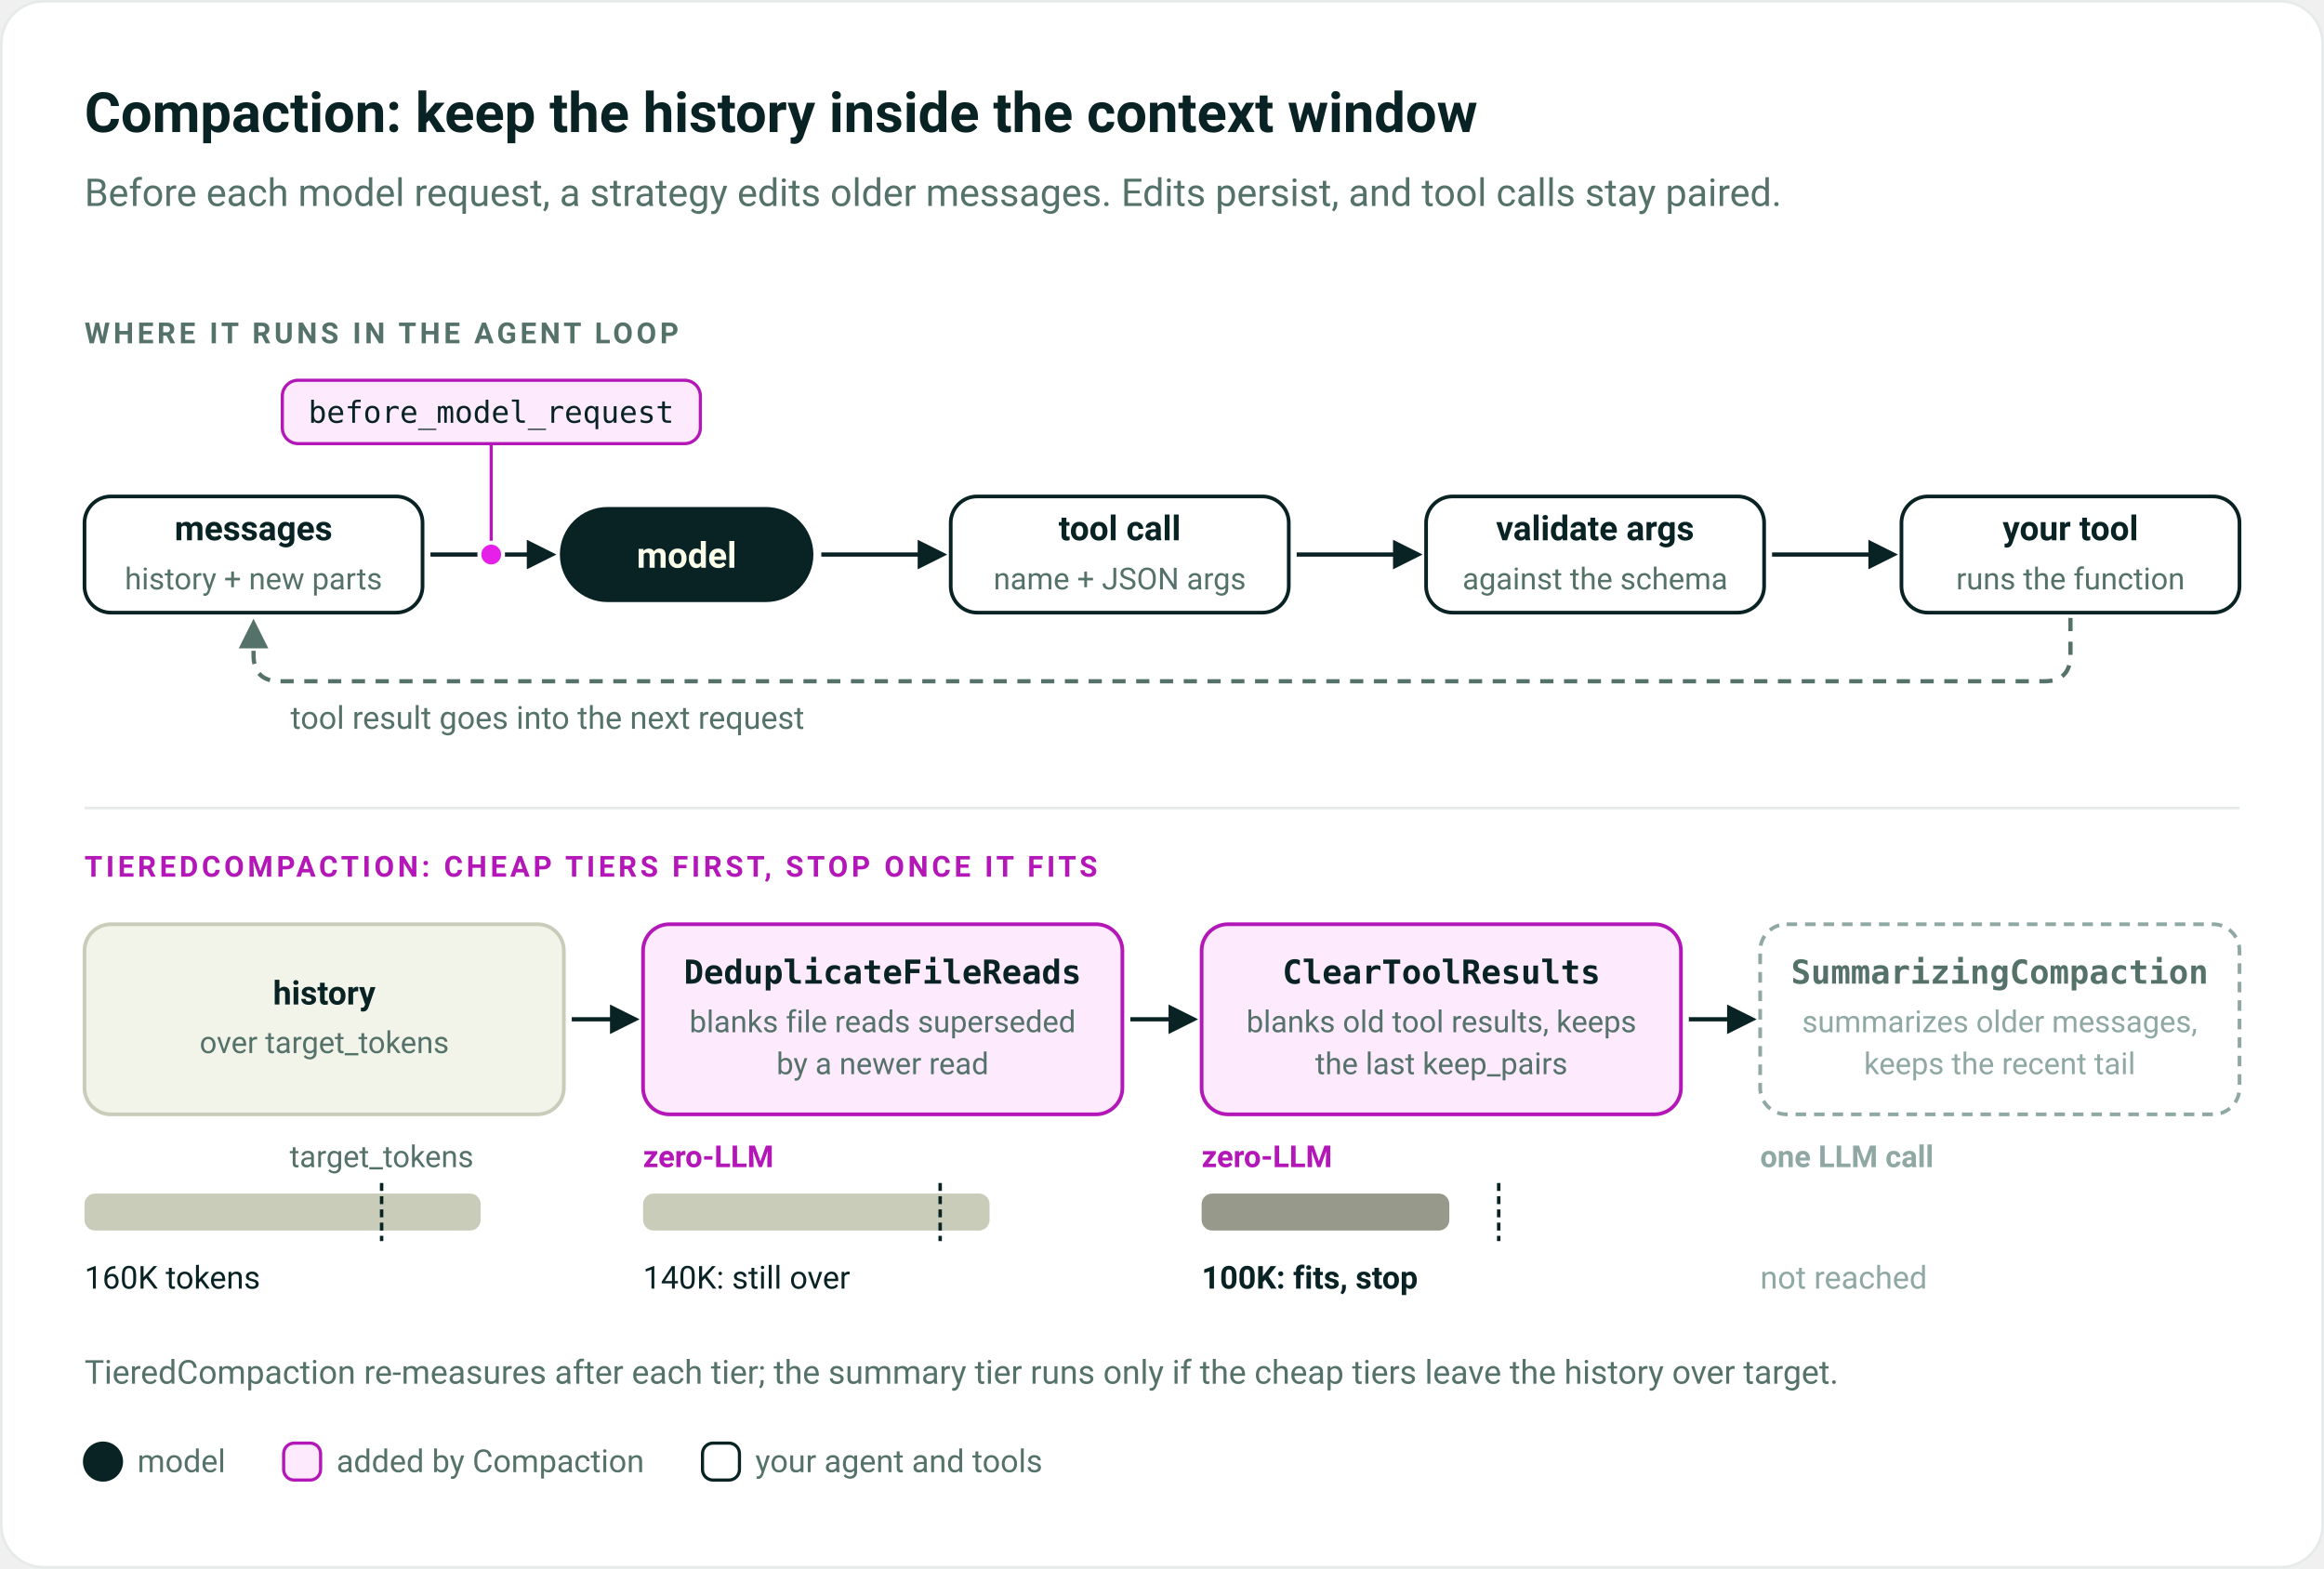
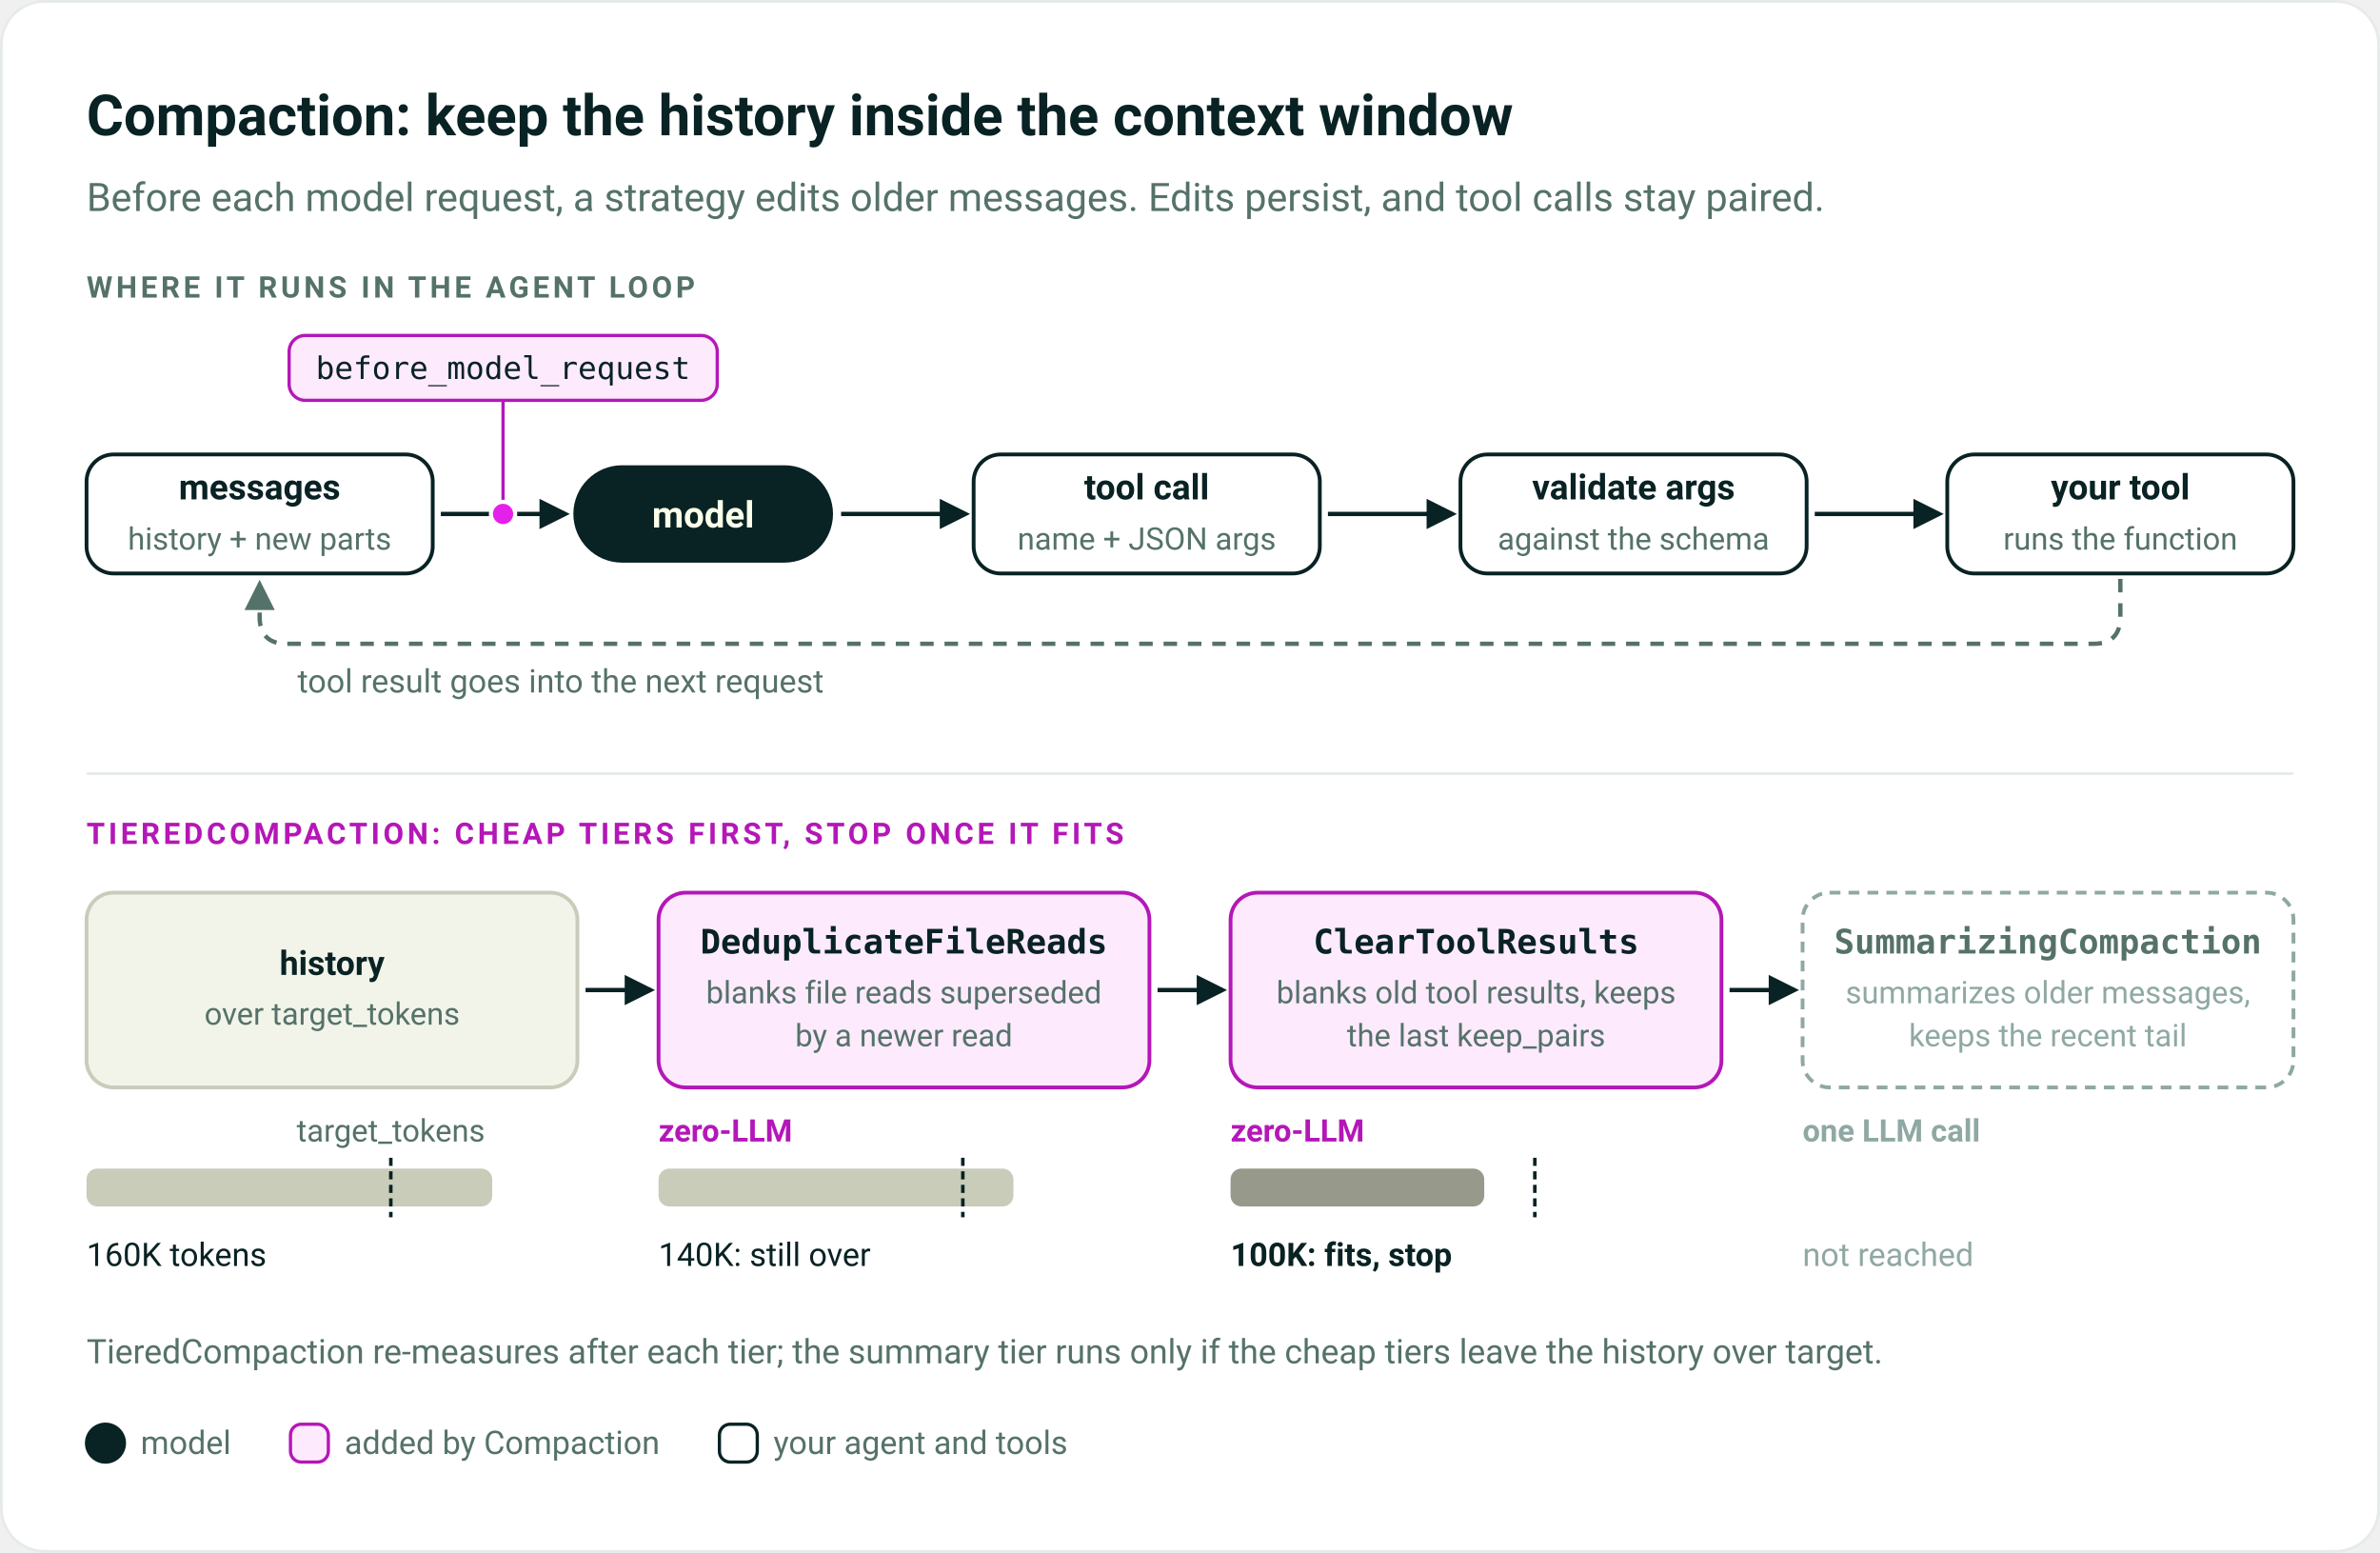
- <svg xmlns="http://www.w3.org/2000/svg" width="880" height="594" viewBox="0 0 880 594" role="img" aria-labelledby="t d">
+ <svg xmlns="http://www.w3.org/2000/svg" width="880" height="574" viewBox="0 0 880 574" role="img" aria-labelledby="t d">
  <defs>
    <marker id="ai" viewBox="0 0 10 10" refX="8.5" refY="5" markerWidth="7" markerHeight="7" orient="auto-start-reverse">
      <path d="M0 0L10 5L0 10z" fill="#092224" />
    </marker>
    <marker id="am" viewBox="0 0 10 10" refX="8.5" refY="5" markerWidth="7" markerHeight="7" orient="auto-start-reverse">
      <path d="M0 0L10 5L0 10z" fill="#55726A" />
    </marker>
    <marker id="al" viewBox="0 0 10 10" refX="8.5" refY="5" markerWidth="7" markerHeight="7" orient="auto-start-reverse">
      <path d="M0 0L10 5L0 10z" fill="#B417B7" />
    </marker>
    <marker id="al2" viewBox="0 0 10 10" refX="8.5" refY="5" markerWidth="7" markerHeight="7" orient="auto-start-reverse">
      <path d="M0 0L10 5L0 10z" fill="#E520E9" />
    </marker>
    <marker id="ap" viewBox="0 0 10 10" refX="8.5" refY="5" markerWidth="7" markerHeight="7" orient="auto-start-reverse">
      <path d="M0 0L10 5L0 10z" fill="#7B57E8" />
    </marker>
    <marker id="aa" viewBox="0 0 10 10" refX="8.5" refY="5" markerWidth="7" markerHeight="7" orient="auto-start-reverse">
      <path d="M0 0L10 5L0 10z" fill="#0E9C86" />
    </marker>
    <marker id="ac" viewBox="0 0 10 10" refX="8.5" refY="5" markerWidth="7" markerHeight="7" orient="auto-start-reverse">
      <path d="M0 0L10 5L0 10z" fill="#E5533D" />
    </marker>
    <marker id="af" viewBox="0 0 10 10" refX="8.5" refY="5" markerWidth="7" markerHeight="7" orient="auto-start-reverse">
      <path d="M0 0L10 5L0 10z" fill="#8FA8A3" />
    </marker>
    <marker id="ao" viewBox="0 0 10 10" refX="8.5" refY="5" markerWidth="7" markerHeight="7" orient="auto-start-reverse">
      <path d="M0 0L10 5L0 10z" fill="#97998B" />
    </marker>
  </defs>
-   <rect x="0.5" y="0.5" width="879" height="593" rx="16" fill="#FFFFFF" stroke="#E6EAEA" />
+   <rect x="0.5" y="0.5" width="879" height="573" rx="16" fill="#FFFFFF" stroke="#E6EAEA" />
  <text x="32" y="50" font-size="21" fill="#092224" text-anchor="start" font-weight="700" font-family="ui-sans-serif, system-ui, -apple-system, 'Segoe UI', Roboto, Helvetica, Arial, sans-serif">Compaction: keep the history inside the context window</text>
  <text x="32" y="78" font-size="14.5" fill="#55726A" text-anchor="start" font-weight="400" font-family="ui-sans-serif, system-ui, -apple-system, 'Segoe UI', Roboto, Helvetica, Arial, sans-serif">Before each model request, a strategy edits older messages. Edits persist, and tool calls stay paired.</text>
-   <text letter-spacing="1.3" x="32" y="130" font-size="11" fill="#55726A" text-anchor="start" font-weight="700" font-family="ui-sans-serif, system-ui, -apple-system, 'Segoe UI', Roboto, Helvetica, Arial, sans-serif">WHERE IT RUNS IN THE AGENT LOOP</text>
-   <rect x="32" y="188" width="128" height="44" rx="10" fill="#FFFFFF" stroke="#092224" stroke-width="1.4" />
-   <text x="96" y="204.6" font-size="13" fill="#092224" text-anchor="middle" font-weight="600" font-family="ui-sans-serif, system-ui, -apple-system, 'Segoe UI', Roboto, Helvetica, Arial, sans-serif">messages</text>
-   <text x="96" y="223.2" font-size="11.5" fill="#55726A" text-anchor="middle" font-weight="400" font-family="ui-sans-serif, system-ui, -apple-system, 'Segoe UI', Roboto, Helvetica, Arial, sans-serif">history + new parts</text>
-   <rect x="212" y="192" width="96" height="36" rx="18" fill="#092224" />
-   <text x="260" y="215" font-size="13.5" fill="#FBFFEA" text-anchor="middle" font-weight="700" font-family="ui-sans-serif, system-ui, -apple-system, 'Segoe UI', Roboto, Helvetica, Arial, sans-serif">model</text>
-   <rect x="360" y="188" width="128" height="44" rx="10" fill="#FFFFFF" stroke="#092224" stroke-width="1.4" />
-   <text x="424" y="204.6" font-size="13" fill="#092224" text-anchor="middle" font-weight="600" font-family="ui-sans-serif, system-ui, -apple-system, 'Segoe UI', Roboto, Helvetica, Arial, sans-serif">tool call</text>
-   <text x="424" y="223.2" font-size="11.5" fill="#55726A" text-anchor="middle" font-weight="400" font-family="ui-sans-serif, system-ui, -apple-system, 'Segoe UI', Roboto, Helvetica, Arial, sans-serif">name + JSON args</text>
-   <rect x="540" y="188" width="128" height="44" rx="10" fill="#FFFFFF" stroke="#092224" stroke-width="1.4" />
-   <text x="604" y="204.6" font-size="13" fill="#092224" text-anchor="middle" font-weight="600" font-family="ui-sans-serif, system-ui, -apple-system, 'Segoe UI', Roboto, Helvetica, Arial, sans-serif">validate args</text>
-   <text x="604" y="223.2" font-size="11.5" fill="#55726A" text-anchor="middle" font-weight="400" font-family="ui-sans-serif, system-ui, -apple-system, 'Segoe UI', Roboto, Helvetica, Arial, sans-serif">against the schema</text>
-   <rect x="720" y="188" width="128" height="44" rx="10" fill="#FFFFFF" stroke="#092224" stroke-width="1.4" />
-   <text x="784" y="204.6" font-size="13" fill="#092224" text-anchor="middle" font-weight="600" font-family="ui-sans-serif, system-ui, -apple-system, 'Segoe UI', Roboto, Helvetica, Arial, sans-serif">your tool</text>
-   <text x="784" y="223.2" font-size="11.5" fill="#55726A" text-anchor="middle" font-weight="400" font-family="ui-sans-serif, system-ui, -apple-system, 'Segoe UI', Roboto, Helvetica, Arial, sans-serif">runs the function</text>
-   <line x1="163" y1="210" x2="209" y2="210" stroke="#092224" stroke-width="1.6" marker-end="url(#ai)" />
-   <line x1="311" y1="210" x2="357" y2="210" stroke="#092224" stroke-width="1.6" marker-end="url(#ai)" />
-   <line x1="491" y1="210" x2="537" y2="210" stroke="#092224" stroke-width="1.6" marker-end="url(#ai)" />
-   <line x1="671" y1="210" x2="717" y2="210" stroke="#092224" stroke-width="1.6" marker-end="url(#ai)" />
-   <path d="M 784 234 L 784 248 Q 784 258 774 258 L 106 258 Q 96 258 96 248 L 96 236" stroke="#55726A" stroke-width="1.6" fill="none" stroke-dasharray="5 4" marker-end="url(#am)" />
-   <text x="110" y="276" font-size="12" fill="#55726A" text-anchor="start" font-weight="400" font-family="ui-sans-serif, system-ui, -apple-system, 'Segoe UI', Roboto, Helvetica, Arial, sans-serif">tool result goes into the next request</text>
-   <line x1="186" y1="210" x2="186" y2="168" stroke="#B417B7" stroke-width="1.2" />
-   <circle cx="186" cy="210" r="4.5" fill="#E520E9" stroke="#FFFFFF" stroke-width="1.5" />
-   <rect x="106.9" y="144" width="158.3" height="24" rx="6" fill="#FDEAFD" stroke="#B417B7" stroke-width="1.2" />
-   <text x="186" y="160.1" font-size="11.5" fill="#092224" text-anchor="middle" font-weight="500" font-family="ui-monospace, 'SF Mono', Menlo, Consolas, monospace">before_model_request</text>
-   <line x1="32" y1="306" x2="848" y2="306" stroke="#E6EAEA" stroke-width="1" />
-   <text letter-spacing="1.3" x="32" y="332" font-size="11" fill="#B417B7" text-anchor="start" font-weight="700" font-family="ui-sans-serif, system-ui, -apple-system, 'Segoe UI', Roboto, Helvetica, Arial, sans-serif">TIEREDCOMPACTION: CHEAP TIERS FIRST, STOP ONCE IT FITS</text>
-   <rect x="32" y="350" width="181.5" height="72" rx="10" fill="#F2F4EA" stroke="#C8CCB9" stroke-width="1.4" />
-   <text x="122.8" y="380.4" font-size="12.5" fill="#092224" text-anchor="middle" font-weight="600" font-family="ui-sans-serif, system-ui, -apple-system, 'Segoe UI', Roboto, Helvetica, Arial, sans-serif">history</text>
-   <text x="122.8" y="398.8" font-size="11.5" fill="#55726A" text-anchor="middle" font-weight="400" font-family="ui-sans-serif, system-ui, -apple-system, 'Segoe UI', Roboto, Helvetica, Arial, sans-serif">over target_tokens</text>
-   <text x="144.5" y="442" font-size="11.5" fill="#55726A" text-anchor="middle" font-weight="400" font-family="ui-sans-serif, system-ui, -apple-system, 'Segoe UI', Roboto, Helvetica, Arial, sans-serif">target_tokens</text>
-   <rect x="32" y="452" width="150" height="14" rx="4" fill="#C8CCB9" />
-   <line x1="144.5" y1="448" x2="144.5" y2="470" stroke="#092224" stroke-width="1.3" stroke-dasharray="3 2" />
-   <text x="32" y="488" font-size="12" fill="#092224" text-anchor="start" font-weight="400" font-family="ui-sans-serif, system-ui, -apple-system, 'Segoe UI', Roboto, Helvetica, Arial, sans-serif">160K tokens</text>
-   <rect x="243.5" y="350" width="181.5" height="72" rx="10" fill="#FDEAFD" stroke="#B417B7" stroke-width="1.4" />
-   <text x="334.2" y="372.5" font-size="12.5" fill="#092224" text-anchor="middle" font-weight="600" font-family="ui-monospace, 'SF Mono', Menlo, Consolas, monospace">DeduplicateFileReads</text>
-   <text x="334.2" y="390.9" font-size="11.5" fill="#55726A" text-anchor="middle" font-weight="400" font-family="ui-sans-serif, system-ui, -apple-system, 'Segoe UI', Roboto, Helvetica, Arial, sans-serif">blanks file reads superseded</text>
-   <text x="334.2" y="406.8" font-size="11.5" fill="#55726A" text-anchor="middle" font-weight="400" font-family="ui-sans-serif, system-ui, -apple-system, 'Segoe UI', Roboto, Helvetica, Arial, sans-serif">by a newer read</text>
-   <line x1="216.5" y1="386" x2="240.5" y2="386" stroke="#092224" stroke-width="1.6" marker-end="url(#ai)" />
-   <text x="243.5" y="442" font-size="11.5" fill="#B417B7" text-anchor="start" font-weight="600" font-family="ui-sans-serif, system-ui, -apple-system, 'Segoe UI', Roboto, Helvetica, Arial, sans-serif">zero-LLM</text>
-   <rect x="243.5" y="452" width="131.2" height="14" rx="4" fill="#C8CCB9" />
-   <line x1="356" y1="448" x2="356" y2="470" stroke="#092224" stroke-width="1.3" stroke-dasharray="3 2" />
-   <text x="243.5" y="488" font-size="12" fill="#092224" text-anchor="start" font-weight="400" font-family="ui-sans-serif, system-ui, -apple-system, 'Segoe UI', Roboto, Helvetica, Arial, sans-serif">140K: still over</text>
-   <rect x="455" y="350" width="181.5" height="72" rx="10" fill="#FDEAFD" stroke="#B417B7" stroke-width="1.4" />
-   <text x="545.8" y="372.5" font-size="12.5" fill="#092224" text-anchor="middle" font-weight="600" font-family="ui-monospace, 'SF Mono', Menlo, Consolas, monospace">ClearToolResults</text>
-   <text x="545.8" y="390.9" font-size="11.5" fill="#55726A" text-anchor="middle" font-weight="400" font-family="ui-sans-serif, system-ui, -apple-system, 'Segoe UI', Roboto, Helvetica, Arial, sans-serif">blanks old tool results, keeps</text>
-   <text x="545.8" y="406.8" font-size="11.5" fill="#55726A" text-anchor="middle" font-weight="400" font-family="ui-sans-serif, system-ui, -apple-system, 'Segoe UI', Roboto, Helvetica, Arial, sans-serif">the last keep_pairs</text>
-   <line x1="428" y1="386" x2="452" y2="386" stroke="#092224" stroke-width="1.6" marker-end="url(#ai)" />
-   <text x="455" y="442" font-size="11.5" fill="#B417B7" text-anchor="start" font-weight="600" font-family="ui-sans-serif, system-ui, -apple-system, 'Segoe UI', Roboto, Helvetica, Arial, sans-serif">zero-LLM</text>
-   <rect x="455" y="452" width="93.8" height="14" rx="4" fill="#97998B" />
-   <line x1="567.5" y1="448" x2="567.5" y2="470" stroke="#092224" stroke-width="1.3" stroke-dasharray="3 2" />
-   <text x="455" y="488" font-size="12" fill="#092224" text-anchor="start" font-weight="600" font-family="ui-sans-serif, system-ui, -apple-system, 'Segoe UI', Roboto, Helvetica, Arial, sans-serif">100K: fits, stop</text>
-   <rect x="666.5" y="350" width="181.5" height="72" rx="10" fill="#FFFFFF" stroke="#8FA8A3" stroke-width="1.4" stroke-dasharray="4 3" />
-   <text x="757.2" y="372.5" font-size="12.5" fill="#55726A" text-anchor="middle" font-weight="600" font-family="ui-monospace, 'SF Mono', Menlo, Consolas, monospace">SummarizingCompaction</text>
-   <text x="757.2" y="390.9" font-size="11.5" fill="#8FA8A3" text-anchor="middle" font-weight="400" font-family="ui-sans-serif, system-ui, -apple-system, 'Segoe UI', Roboto, Helvetica, Arial, sans-serif">summarizes older messages,</text>
-   <text x="757.2" y="406.8" font-size="11.5" fill="#8FA8A3" text-anchor="middle" font-weight="400" font-family="ui-sans-serif, system-ui, -apple-system, 'Segoe UI', Roboto, Helvetica, Arial, sans-serif">keeps the recent tail</text>
-   <line x1="639.5" y1="386" x2="663.5" y2="386" stroke="#092224" stroke-width="1.6" marker-end="url(#ai)" />
-   <text x="666.5" y="442" font-size="11.5" fill="#8FA8A3" text-anchor="start" font-weight="600" font-family="ui-sans-serif, system-ui, -apple-system, 'Segoe UI', Roboto, Helvetica, Arial, sans-serif">one LLM call</text>
-   <text x="666.5" y="488" font-size="12" fill="#8FA8A3" text-anchor="start" font-weight="400" font-family="ui-sans-serif, system-ui, -apple-system, 'Segoe UI', Roboto, Helvetica, Arial, sans-serif">not reached</text>
-   <text x="32" y="524" font-size="12.5" fill="#55726A" text-anchor="start" font-weight="400" font-family="ui-sans-serif, system-ui, -apple-system, 'Segoe UI', Roboto, Helvetica, Arial, sans-serif">TieredCompaction re-measures after each tier; the summary tier runs only if the cheap tiers leave the history over target.</text>
-   <rect x="32" y="546.5" width="14" height="14" rx="7" fill="#092224" stroke="#092224" stroke-width="1.2" />
-   <text x="52" y="557.5" font-size="12" fill="#55726A" text-anchor="start" font-weight="400" font-family="ui-sans-serif, system-ui, -apple-system, 'Segoe UI', Roboto, Helvetica, Arial, sans-serif">model</text>
-   <rect x="107.4" y="546.5" width="14" height="14" rx="4" fill="#FDEAFD" stroke="#B417B7" stroke-width="1.2" />
-   <text x="127.4" y="557.5" font-size="12" fill="#55726A" text-anchor="start" font-weight="400" font-family="ui-sans-serif, system-ui, -apple-system, 'Segoe UI', Roboto, Helvetica, Arial, sans-serif">added by Compaction</text>
-   <rect x="266" y="546.5" width="14" height="14" rx="4" fill="#FFFFFF" stroke="#092224" stroke-width="1.2" />
-   <text x="286" y="557.5" font-size="12" fill="#55726A" text-anchor="start" font-weight="400" font-family="ui-sans-serif, system-ui, -apple-system, 'Segoe UI', Roboto, Helvetica, Arial, sans-serif">your agent and tools</text>
+   <g transform="translate(0 -20)">
+     <text letter-spacing="1.3" x="32" y="130" font-size="11" fill="#55726A" text-anchor="start" font-weight="700" font-family="ui-sans-serif, system-ui, -apple-system, 'Segoe UI', Roboto, Helvetica, Arial, sans-serif">WHERE IT RUNS IN THE AGENT LOOP</text>
+     <rect x="32" y="188" width="128" height="44" rx="10" fill="#FFFFFF" stroke="#092224" stroke-width="1.4" />
+     <text x="96" y="204.6" font-size="13" fill="#092224" text-anchor="middle" font-weight="600" font-family="ui-sans-serif, system-ui, -apple-system, 'Segoe UI', Roboto, Helvetica, Arial, sans-serif">messages</text>
+     <text x="96" y="223.2" font-size="11.5" fill="#55726A" text-anchor="middle" font-weight="400" font-family="ui-sans-serif, system-ui, -apple-system, 'Segoe UI', Roboto, Helvetica, Arial, sans-serif">history + new parts</text>
+     <rect x="212" y="192" width="96" height="36" rx="18" fill="#092224" />
+     <text x="260" y="215" font-size="13.5" fill="#FBFFEA" text-anchor="middle" font-weight="700" font-family="ui-sans-serif, system-ui, -apple-system, 'Segoe UI', Roboto, Helvetica, Arial, sans-serif">model</text>
+     <rect x="360" y="188" width="128" height="44" rx="10" fill="#FFFFFF" stroke="#092224" stroke-width="1.4" />
+     <text x="424" y="204.6" font-size="13" fill="#092224" text-anchor="middle" font-weight="600" font-family="ui-sans-serif, system-ui, -apple-system, 'Segoe UI', Roboto, Helvetica, Arial, sans-serif">tool call</text>
+     <text x="424" y="223.2" font-size="11.5" fill="#55726A" text-anchor="middle" font-weight="400" font-family="ui-sans-serif, system-ui, -apple-system, 'Segoe UI', Roboto, Helvetica, Arial, sans-serif">name + JSON args</text>
+     <rect x="540" y="188" width="128" height="44" rx="10" fill="#FFFFFF" stroke="#092224" stroke-width="1.4" />
+     <text x="604" y="204.6" font-size="13" fill="#092224" text-anchor="middle" font-weight="600" font-family="ui-sans-serif, system-ui, -apple-system, 'Segoe UI', Roboto, Helvetica, Arial, sans-serif">validate args</text>
+     <text x="604" y="223.2" font-size="11.5" fill="#55726A" text-anchor="middle" font-weight="400" font-family="ui-sans-serif, system-ui, -apple-system, 'Segoe UI', Roboto, Helvetica, Arial, sans-serif">against the schema</text>
+     <rect x="720" y="188" width="128" height="44" rx="10" fill="#FFFFFF" stroke="#092224" stroke-width="1.4" />
+     <text x="784" y="204.6" font-size="13" fill="#092224" text-anchor="middle" font-weight="600" font-family="ui-sans-serif, system-ui, -apple-system, 'Segoe UI', Roboto, Helvetica, Arial, sans-serif">your tool</text>
+     <text x="784" y="223.2" font-size="11.5" fill="#55726A" text-anchor="middle" font-weight="400" font-family="ui-sans-serif, system-ui, -apple-system, 'Segoe UI', Roboto, Helvetica, Arial, sans-serif">runs the function</text>
+     <line x1="163" y1="210" x2="209" y2="210" stroke="#092224" stroke-width="1.6" marker-end="url(#ai)" />
+     <line x1="311" y1="210" x2="357" y2="210" stroke="#092224" stroke-width="1.6" marker-end="url(#ai)" />
+     <line x1="491" y1="210" x2="537" y2="210" stroke="#092224" stroke-width="1.6" marker-end="url(#ai)" />
+     <line x1="671" y1="210" x2="717" y2="210" stroke="#092224" stroke-width="1.6" marker-end="url(#ai)" />
+     <path d="M 784 234 L 784 248 Q 784 258 774 258 L 106 258 Q 96 258 96 248 L 96 236" stroke="#55726A" stroke-width="1.6" fill="none" stroke-dasharray="5 4" marker-end="url(#am)" />
+     <text x="110" y="276" font-size="12" fill="#55726A" text-anchor="start" font-weight="400" font-family="ui-sans-serif, system-ui, -apple-system, 'Segoe UI', Roboto, Helvetica, Arial, sans-serif">tool result goes into the next request</text>
+     <line x1="186" y1="210" x2="186" y2="168" stroke="#B417B7" stroke-width="1.2" />
+     <circle cx="186" cy="210" r="4.5" fill="#E520E9" stroke="#FFFFFF" stroke-width="1.5" />
+     <rect x="106.9" y="144" width="158.3" height="24" rx="6" fill="#FDEAFD" stroke="#B417B7" stroke-width="1.2" />
+     <text x="186" y="160.1" font-size="11.5" fill="#092224" text-anchor="middle" font-weight="500" font-family="ui-monospace, 'SF Mono', Menlo, Consolas, monospace">before_model_request</text>
+     <line x1="32" y1="306" x2="848" y2="306" stroke="#E6EAEA" stroke-width="1" />
+     <text letter-spacing="1.3" x="32" y="332" font-size="11" fill="#B417B7" text-anchor="start" font-weight="700" font-family="ui-sans-serif, system-ui, -apple-system, 'Segoe UI', Roboto, Helvetica, Arial, sans-serif">TIEREDCOMPACTION: CHEAP TIERS FIRST, STOP ONCE IT FITS</text>
+     <rect x="32" y="350" width="181.5" height="72" rx="10" fill="#F2F4EA" stroke="#C8CCB9" stroke-width="1.4" />
+     <text x="122.8" y="380.4" font-size="12.5" fill="#092224" text-anchor="middle" font-weight="600" font-family="ui-sans-serif, system-ui, -apple-system, 'Segoe UI', Roboto, Helvetica, Arial, sans-serif">history</text>
+     <text x="122.8" y="398.8" font-size="11.5" fill="#55726A" text-anchor="middle" font-weight="400" font-family="ui-sans-serif, system-ui, -apple-system, 'Segoe UI', Roboto, Helvetica, Arial, sans-serif">over target_tokens</text>
+     <text x="144.5" y="442" font-size="11.5" fill="#55726A" text-anchor="middle" font-weight="400" font-family="ui-sans-serif, system-ui, -apple-system, 'Segoe UI', Roboto, Helvetica, Arial, sans-serif">target_tokens</text>
+     <rect x="32" y="452" width="150" height="14" rx="4" fill="#C8CCB9" />
+     <line x1="144.5" y1="448" x2="144.5" y2="470" stroke="#092224" stroke-width="1.3" stroke-dasharray="3 2" />
+     <text x="32" y="488" font-size="12" fill="#092224" text-anchor="start" font-weight="400" font-family="ui-sans-serif, system-ui, -apple-system, 'Segoe UI', Roboto, Helvetica, Arial, sans-serif">160K tokens</text>
+     <rect x="243.5" y="350" width="181.5" height="72" rx="10" fill="#FDEAFD" stroke="#B417B7" stroke-width="1.4" />
+     <text x="334.2" y="372.5" font-size="12.5" fill="#092224" text-anchor="middle" font-weight="600" font-family="ui-monospace, 'SF Mono', Menlo, Consolas, monospace">DeduplicateFileReads</text>
+     <text x="334.2" y="390.9" font-size="11.5" fill="#55726A" text-anchor="middle" font-weight="400" font-family="ui-sans-serif, system-ui, -apple-system, 'Segoe UI', Roboto, Helvetica, Arial, sans-serif">blanks file reads superseded</text>
+     <text x="334.2" y="406.8" font-size="11.5" fill="#55726A" text-anchor="middle" font-weight="400" font-family="ui-sans-serif, system-ui, -apple-system, 'Segoe UI', Roboto, Helvetica, Arial, sans-serif">by a newer read</text>
+     <line x1="216.5" y1="386" x2="240.5" y2="386" stroke="#092224" stroke-width="1.6" marker-end="url(#ai)" />
+     <text x="243.5" y="442" font-size="11.5" fill="#B417B7" text-anchor="start" font-weight="600" font-family="ui-sans-serif, system-ui, -apple-system, 'Segoe UI', Roboto, Helvetica, Arial, sans-serif">zero-LLM</text>
+     <rect x="243.5" y="452" width="131.2" height="14" rx="4" fill="#C8CCB9" />
+     <line x1="356" y1="448" x2="356" y2="470" stroke="#092224" stroke-width="1.3" stroke-dasharray="3 2" />
+     <text x="243.5" y="488" font-size="12" fill="#092224" text-anchor="start" font-weight="400" font-family="ui-sans-serif, system-ui, -apple-system, 'Segoe UI', Roboto, Helvetica, Arial, sans-serif">140K: still over</text>
+     <rect x="455" y="350" width="181.5" height="72" rx="10" fill="#FDEAFD" stroke="#B417B7" stroke-width="1.4" />
+     <text x="545.8" y="372.5" font-size="12.5" fill="#092224" text-anchor="middle" font-weight="600" font-family="ui-monospace, 'SF Mono', Menlo, Consolas, monospace">ClearToolResults</text>
+     <text x="545.8" y="390.9" font-size="11.5" fill="#55726A" text-anchor="middle" font-weight="400" font-family="ui-sans-serif, system-ui, -apple-system, 'Segoe UI', Roboto, Helvetica, Arial, sans-serif">blanks old tool results, keeps</text>
+     <text x="545.8" y="406.8" font-size="11.5" fill="#55726A" text-anchor="middle" font-weight="400" font-family="ui-sans-serif, system-ui, -apple-system, 'Segoe UI', Roboto, Helvetica, Arial, sans-serif">the last keep_pairs</text>
+     <line x1="428" y1="386" x2="452" y2="386" stroke="#092224" stroke-width="1.6" marker-end="url(#ai)" />
+     <text x="455" y="442" font-size="11.5" fill="#B417B7" text-anchor="start" font-weight="600" font-family="ui-sans-serif, system-ui, -apple-system, 'Segoe UI', Roboto, Helvetica, Arial, sans-serif">zero-LLM</text>
+     <rect x="455" y="452" width="93.8" height="14" rx="4" fill="#97998B" />
+     <line x1="567.5" y1="448" x2="567.5" y2="470" stroke="#092224" stroke-width="1.3" stroke-dasharray="3 2" />
+     <text x="455" y="488" font-size="12" fill="#092224" text-anchor="start" font-weight="600" font-family="ui-sans-serif, system-ui, -apple-system, 'Segoe UI', Roboto, Helvetica, Arial, sans-serif">100K: fits, stop</text>
+     <rect x="666.5" y="350" width="181.5" height="72" rx="10" fill="#FFFFFF" stroke="#8FA8A3" stroke-width="1.4" stroke-dasharray="4 3" />
+     <text x="757.2" y="372.5" font-size="12.5" fill="#55726A" text-anchor="middle" font-weight="600" font-family="ui-monospace, 'SF Mono', Menlo, Consolas, monospace">SummarizingCompaction</text>
+     <text x="757.2" y="390.9" font-size="11.5" fill="#8FA8A3" text-anchor="middle" font-weight="400" font-family="ui-sans-serif, system-ui, -apple-system, 'Segoe UI', Roboto, Helvetica, Arial, sans-serif">summarizes older messages,</text>
+     <text x="757.2" y="406.8" font-size="11.5" fill="#8FA8A3" text-anchor="middle" font-weight="400" font-family="ui-sans-serif, system-ui, -apple-system, 'Segoe UI', Roboto, Helvetica, Arial, sans-serif">keeps the recent tail</text>
+     <line x1="639.5" y1="386" x2="663.5" y2="386" stroke="#092224" stroke-width="1.6" marker-end="url(#ai)" />
+     <text x="666.5" y="442" font-size="11.5" fill="#8FA8A3" text-anchor="start" font-weight="600" font-family="ui-sans-serif, system-ui, -apple-system, 'Segoe UI', Roboto, Helvetica, Arial, sans-serif">one LLM call</text>
+     <text x="666.5" y="488" font-size="12" fill="#8FA8A3" text-anchor="start" font-weight="400" font-family="ui-sans-serif, system-ui, -apple-system, 'Segoe UI', Roboto, Helvetica, Arial, sans-serif">not reached</text>
+     <text x="32" y="524" font-size="12.5" fill="#55726A" text-anchor="start" font-weight="400" font-family="ui-sans-serif, system-ui, -apple-system, 'Segoe UI', Roboto, Helvetica, Arial, sans-serif">TieredCompaction re-measures after each tier; the summary tier runs only if the cheap tiers leave the history over target.</text>
+     <rect x="32" y="546.5" width="14" height="14" rx="7" fill="#092224" stroke="#092224" stroke-width="1.2" />
+     <text x="52" y="557.5" font-size="12" fill="#55726A" text-anchor="start" font-weight="400" font-family="ui-sans-serif, system-ui, -apple-system, 'Segoe UI', Roboto, Helvetica, Arial, sans-serif">model</text>
+     <rect x="107.4" y="546.5" width="14" height="14" rx="4" fill="#FDEAFD" stroke="#B417B7" stroke-width="1.2" />
+     <text x="127.4" y="557.5" font-size="12" fill="#55726A" text-anchor="start" font-weight="400" font-family="ui-sans-serif, system-ui, -apple-system, 'Segoe UI', Roboto, Helvetica, Arial, sans-serif">added by Compaction</text>
+     <rect x="266" y="546.5" width="14" height="14" rx="4" fill="#FFFFFF" stroke="#092224" stroke-width="1.2" />
+     <text x="286" y="557.5" font-size="12" fill="#55726A" text-anchor="start" font-weight="400" font-family="ui-sans-serif, system-ui, -apple-system, 'Segoe UI', Roboto, Helvetica, Arial, sans-serif">your agent and tools</text>
+   </g>
</svg>
